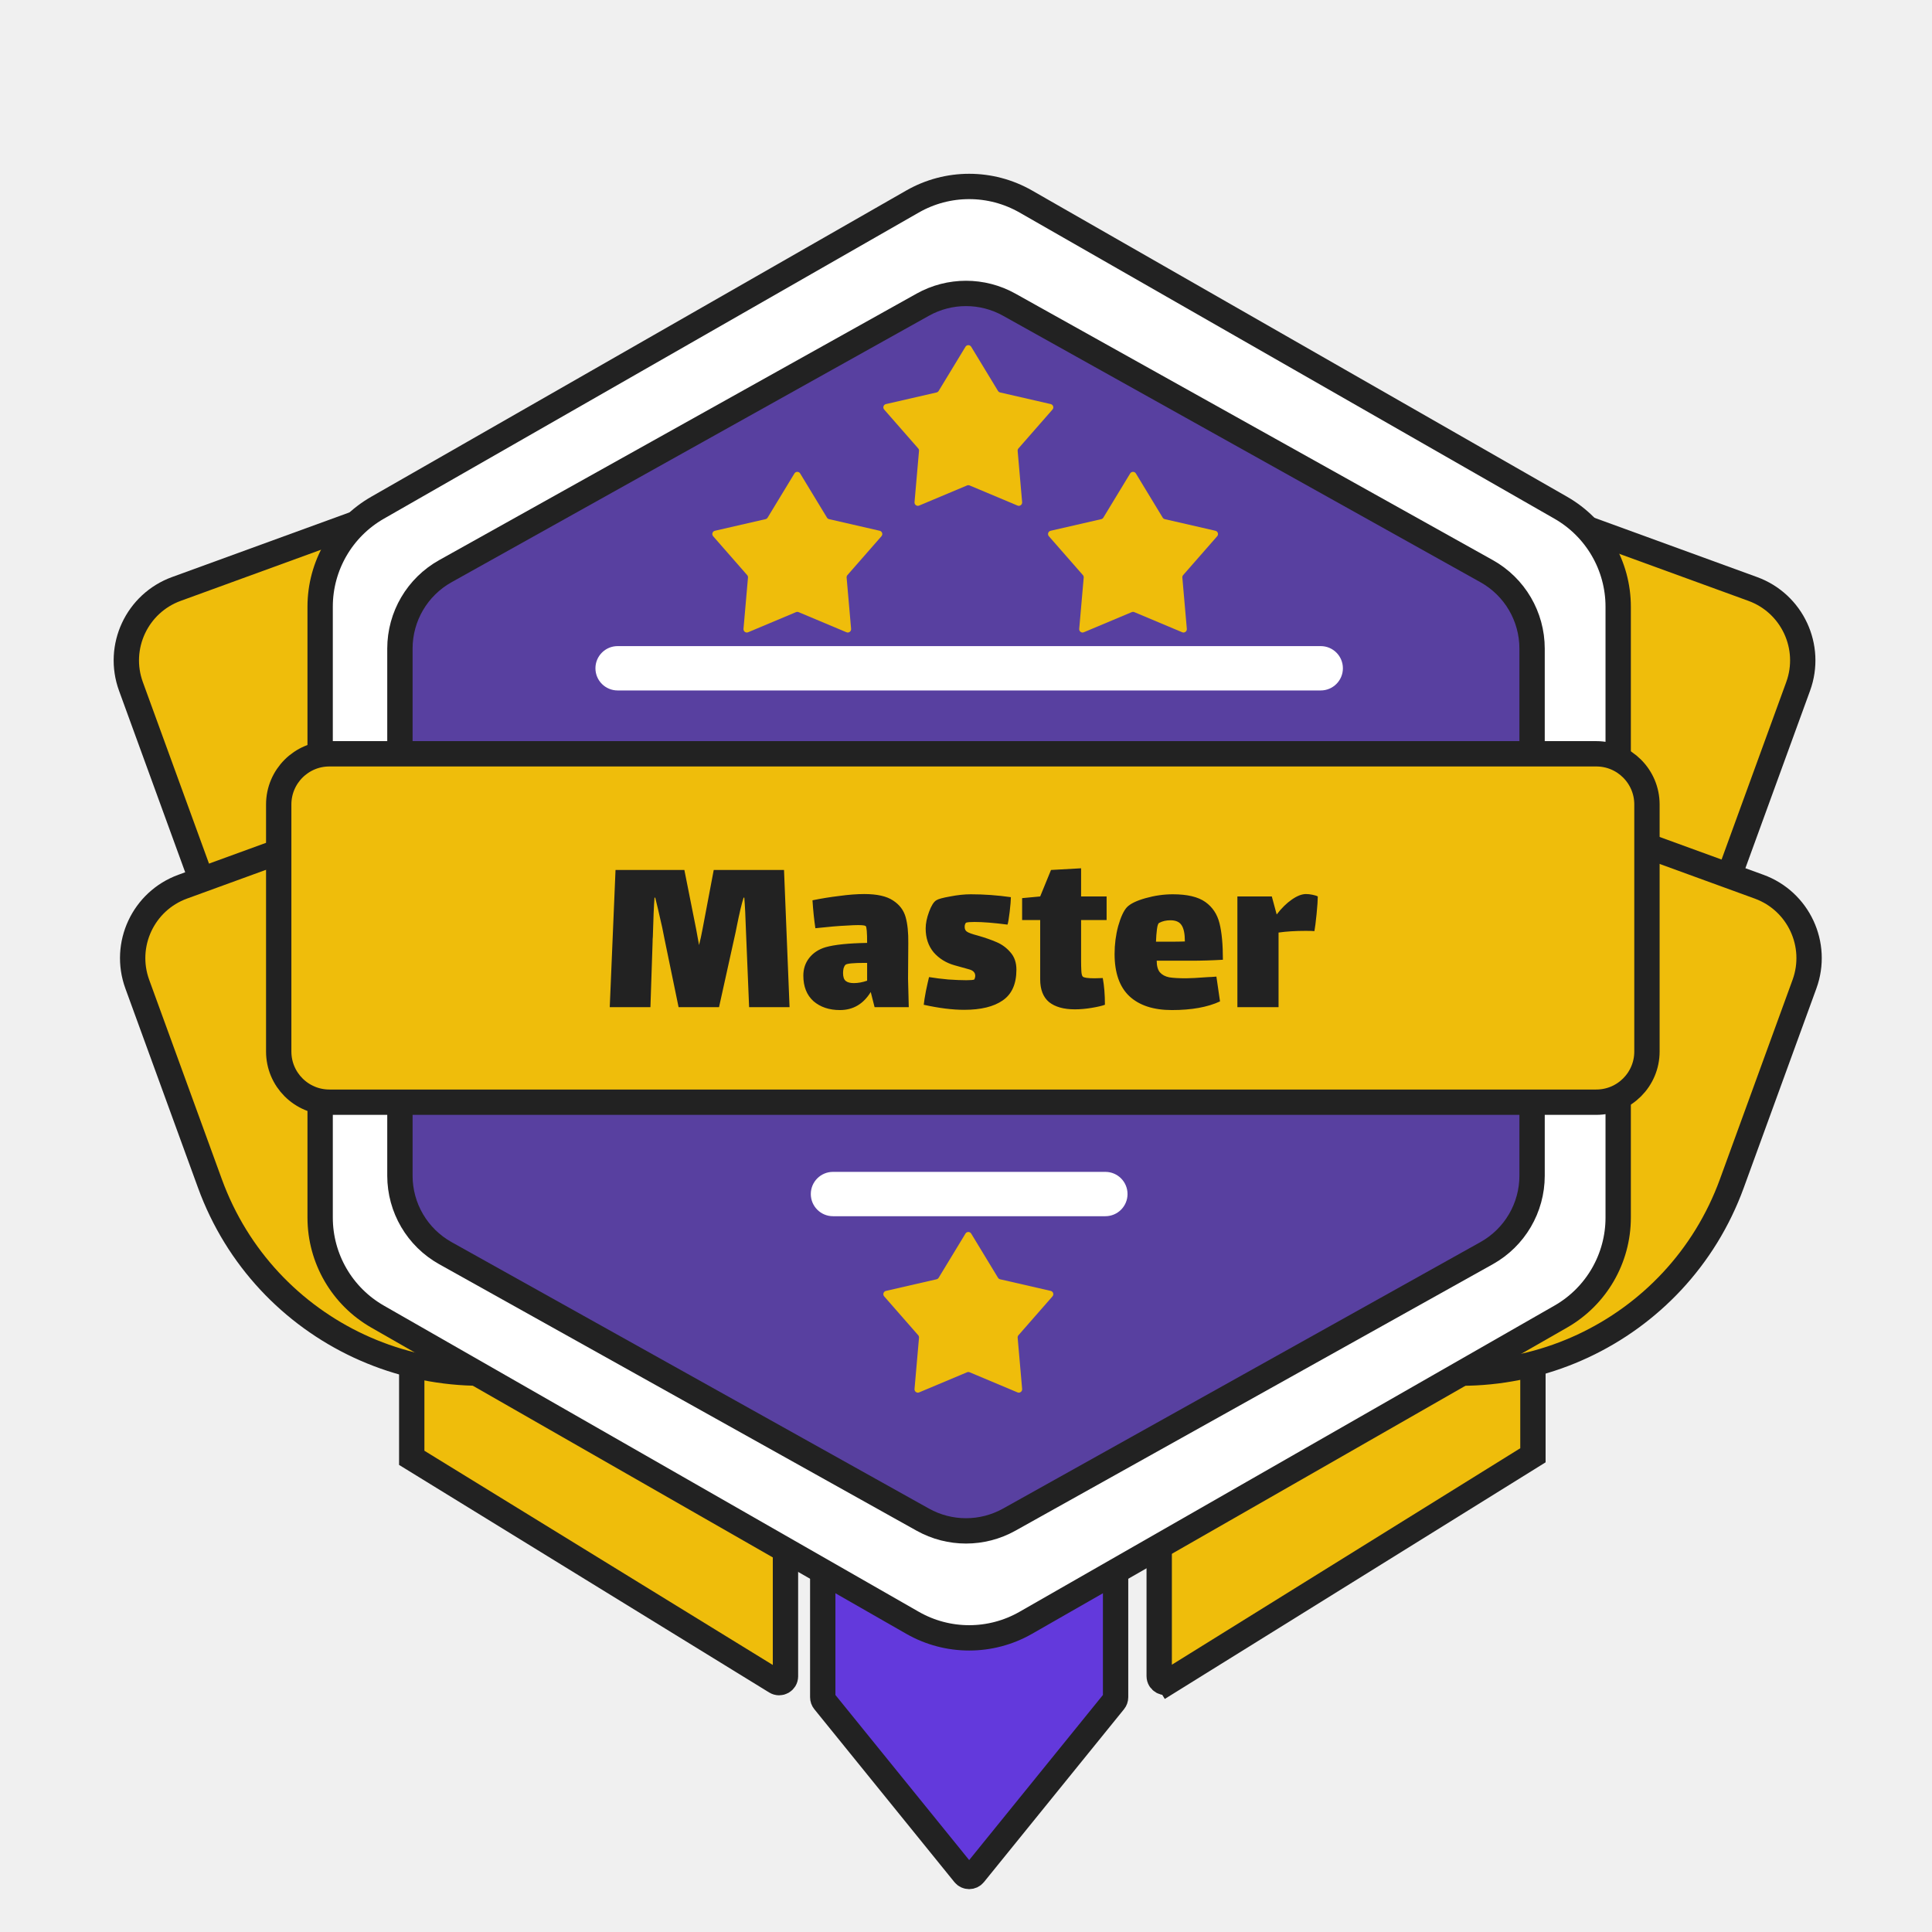
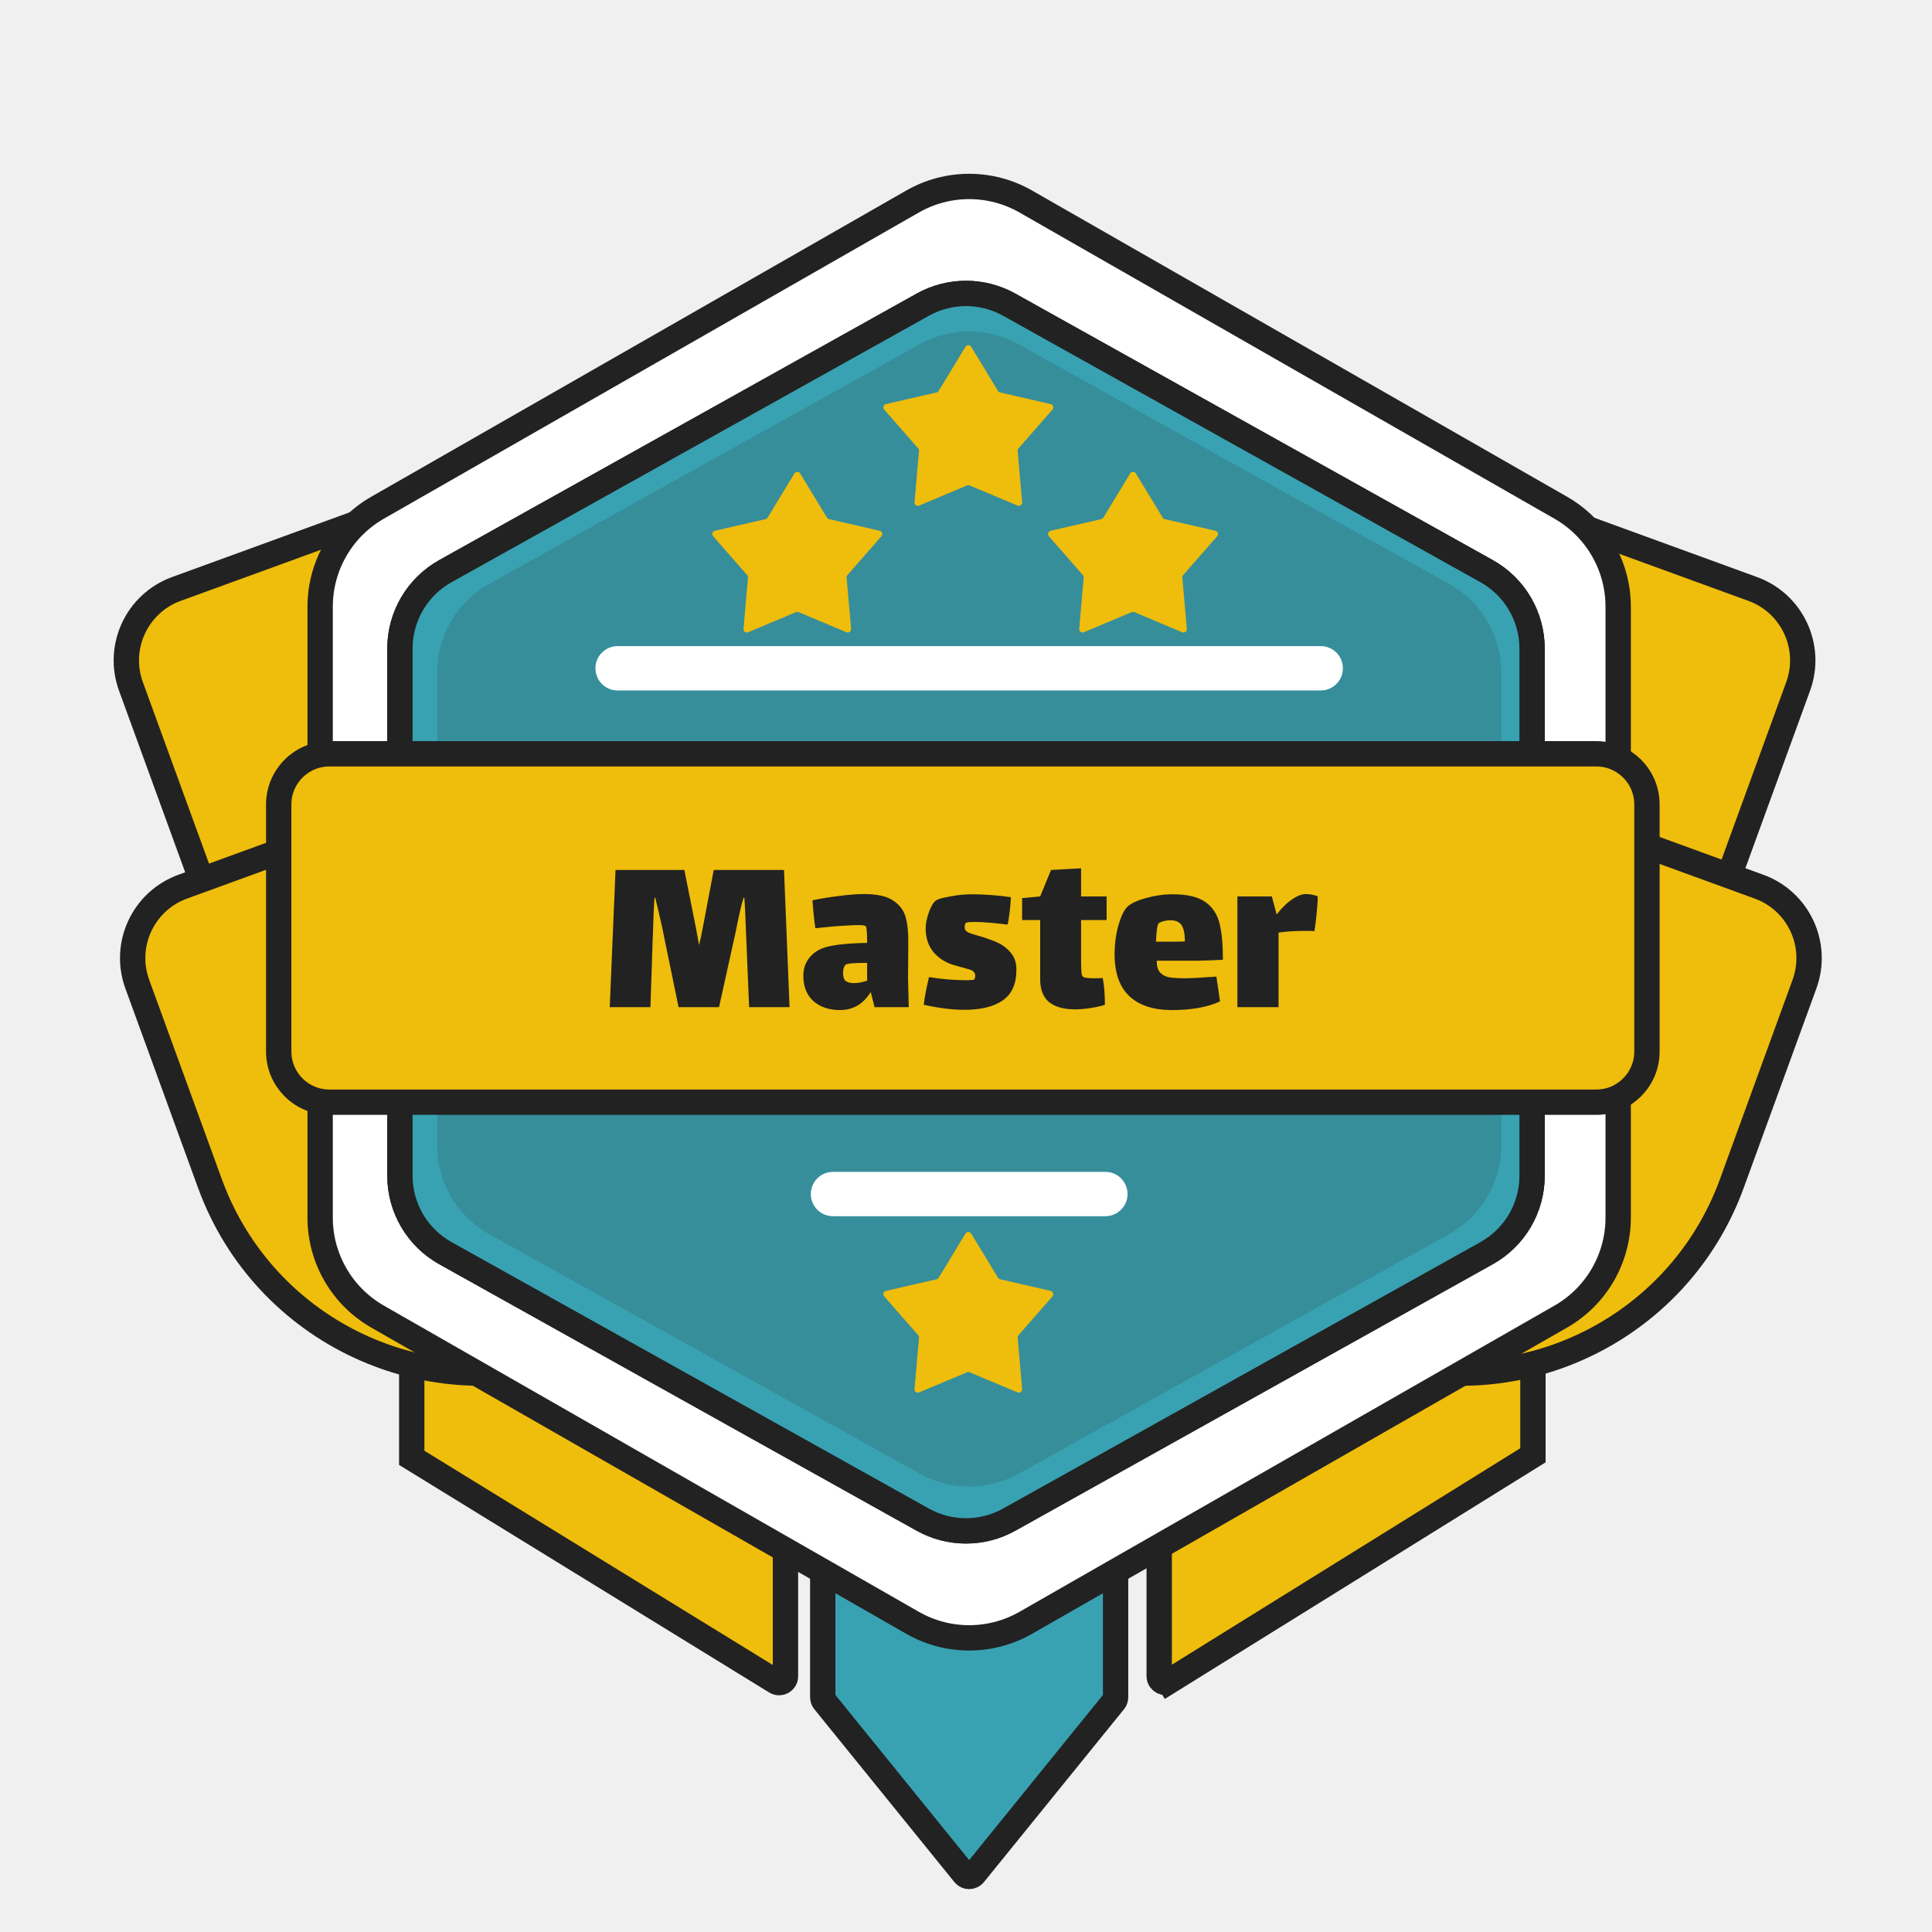
<svg xmlns="http://www.w3.org/2000/svg" width="305" height="305" viewBox="0 0 305 305" fill="none">
-   <path d="M152.223 180.136C152.623 179.642 153.377 179.642 153.777 180.136L175.892 207.433C176.036 207.611 176.115 207.834 176.115 208.063V267.937C176.115 268.166 176.036 268.389 175.892 268.567L153.777 295.864C153.377 296.358 152.623 296.358 152.223 295.864L130.108 268.567C129.964 268.389 129.885 268.166 129.885 267.937V208.063C129.885 207.834 129.964 207.611 130.108 207.433L152.223 180.136Z" fill="#6339DC" stroke="#222222" stroke-width="4" />
+   <path d="M152.223 180.136C152.623 179.642 153.377 179.642 153.777 180.136L175.892 207.433C176.036 207.611 176.115 207.834 176.115 208.063V267.937C176.115 268.166 176.036 268.389 175.892 268.567L153.777 295.864C153.377 296.358 152.623 296.358 152.223 295.864L130.108 268.567C129.964 268.389 129.885 268.166 129.885 267.937V208.063C129.885 207.834 129.964 207.611 130.108 207.433L152.223 180.136Z" fill="#38A2B2" stroke="#222222" stroke-width="4" />
  <path d="M65 82H124V264.634C124 265.416 123.142 265.895 122.476 265.485L65 230.144V82Z" fill="#EFBD0B" stroke="#222222" stroke-width="4" />
  <path d="M242 80H183V264.604C183 265.388 183.862 265.867 184.528 265.453L185.583 267.152L184.528 265.453L242 229.742V80Z" fill="#EFBD0B" stroke="#222222" stroke-width="4" />
  <path d="M198.717 64.564L276.702 92.979C282.929 95.248 286.138 102.135 283.869 108.362L272.4 139.837C263.797 163.448 237.683 175.614 214.073 167.011L167.564 150.065L198.717 64.564Z" fill="#EFBD0B" stroke="#222222" stroke-width="4" />
  <path d="M105.823 64.564L27.839 92.979C21.612 95.248 18.403 102.135 20.672 108.362L32.141 139.837C40.743 163.448 66.858 175.614 90.468 167.011L136.977 150.065L105.823 64.564Z" fill="#EFBD0B" stroke="#222222" stroke-width="4" />
  <path d="M199.717 111.564L277.702 139.979C283.929 142.247 287.138 149.135 284.869 155.362L273.4 186.837C264.797 210.448 238.683 222.614 215.073 214.011L168.564 197.065L199.717 111.564Z" fill="#EFBD0B" stroke="#222222" stroke-width="4" />
  <path d="M106.823 111.564L28.839 139.979C22.612 142.247 19.403 149.135 21.672 155.362L33.141 186.837C41.743 210.448 67.858 222.614 91.468 214.011L137.977 197.065L106.823 111.564Z" fill="#EFBD0B" stroke="#222222" stroke-width="4" />
  <path d="M161.942 31.814C156.402 28.643 149.598 28.643 144.058 31.814L59.599 80.156C53.997 83.362 50.541 89.323 50.541 95.778V192.222C50.541 198.677 53.997 204.638 59.599 207.844L144.058 256.186C149.598 259.357 156.402 259.357 161.942 256.186L246.401 207.844C252.003 204.638 255.459 198.677 255.459 192.222V95.778C255.459 89.323 252.003 83.362 246.401 80.156L161.942 31.814Z" fill="white" stroke="#222222" stroke-width="4" />
-   <path d="M145.676 48.099C149.917 45.732 155.083 45.732 159.324 48.099L234.689 90.168C239.12 92.641 241.866 97.319 241.866 102.393V185.607C241.866 190.681 239.12 195.359 234.689 197.832L159.324 239.901C155.083 242.268 149.917 242.268 145.676 239.901L70.311 197.832C65.88 195.359 63.134 190.681 63.134 185.607V102.393C63.134 97.319 65.88 92.641 70.311 90.168L145.676 48.099Z" fill="#5840A0" stroke="#222222" stroke-width="4" />
+   <path d="M159.324 48.099L234.689 90.168C239.12 92.641 241.866 97.319 241.866 102.393V185.607C241.866 190.681 239.12 195.359 234.689 197.832L159.324 239.901C155.083 242.268 149.917 242.268 145.676 239.901L70.311 197.832C65.88 195.359 63.134 190.681 63.134 185.607V102.393C63.134 97.319 65.88 92.641 70.311 90.168L145.676 48.099C149.917 45.732 155.083 45.732 159.324 48.099Z" fill="#38A2B2" stroke="#222222" stroke-width="4" />
+   <path d="M159.324 48.099L234.689 90.168C239.12 92.641 241.866 97.319 241.866 102.393V185.607C241.866 190.681 239.12 195.359 234.689 197.832L159.324 239.901C155.083 242.268 149.917 242.268 145.676 239.901L70.311 197.832C65.88 195.359 63.134 190.681 63.134 185.607V102.393C63.134 97.319 65.88 92.641 70.311 90.168L145.676 48.099C149.917 45.732 155.083 45.732 159.324 48.099Z" fill="#38A2B2" stroke="#222222" stroke-width="4" />
+   <path d="M145.219 54.33C150.057 51.638 155.943 51.638 160.781 54.33L228.781 92.176C233.854 94.999 237 100.35 237 106.156V180.844C237 186.65 233.854 192.001 228.781 194.824L160.781 232.67C155.943 235.362 150.057 235.362 145.219 232.67L77.219 194.824C72.146 192.001 69 186.65 69 180.844V106.156C69 100.35 72.146 94.999 77.219 92.176L145.219 54.33Z" fill="#368E9B" />
  <rect x="44" y="119" width="216" height="55" rx="8" fill="#EFBD0B" stroke="#222222" stroke-width="4" />
  <path d="M124.645 159H118.261L117.767 147.068C117.691 144.712 117.603 142.926 117.501 141.71H117.387C117.083 142.673 116.729 144.167 116.323 146.194L116.133 147.144L113.511 159H107.127L104.923 148.322L104.543 146.422C104.011 144.066 103.644 142.495 103.441 141.71H103.327C103.226 142.977 103.137 145.041 103.061 147.904C103.036 148.081 103.023 148.36 103.023 148.74L102.681 159H96.259L97.171 137.34H108.039L109.901 146.688L110.357 149.196C110.56 148.411 110.75 147.537 110.927 146.574L112.675 137.34H123.771L124.645 159ZM138.069 159L137.461 156.606C136.295 158.506 134.674 159.456 132.597 159.456C130.899 159.456 129.506 158.987 128.417 158.05C127.353 157.087 126.821 155.745 126.821 154.022C126.821 152.958 127.125 152.033 127.733 151.248C128.366 150.437 129.227 149.867 130.317 149.538C131.735 149.133 133.927 148.905 136.891 148.854C136.891 147.182 136.815 146.295 136.663 146.194C136.536 146.093 136.131 146.042 135.447 146.042C135.016 146.042 134.421 146.067 133.661 146.118C132.445 146.169 130.798 146.308 128.721 146.536C128.518 145.168 128.366 143.699 128.265 142.128C129.607 141.849 131.013 141.621 132.483 141.444C133.952 141.241 135.269 141.14 136.435 141.14C138.461 141.14 139.981 141.482 140.995 142.166C142.008 142.825 142.667 143.699 142.971 144.788C143.275 145.877 143.414 147.258 143.389 148.93L143.351 154.516L143.465 159H138.069ZM134.801 155.2C135.459 155.2 136.156 155.073 136.891 154.82V152.008H136.587C134.712 152.008 133.673 152.109 133.471 152.312C133.344 152.439 133.243 152.629 133.167 152.882C133.116 153.135 133.091 153.376 133.091 153.604C133.091 154.212 133.23 154.63 133.509 154.858C133.787 155.086 134.218 155.2 134.801 155.2ZM160.459 153.072C160.459 155.327 159.737 156.948 158.293 157.936C156.874 158.924 154.847 159.418 152.213 159.418C150.363 159.418 148.235 159.152 145.829 158.62C145.879 158.113 145.993 157.391 146.171 156.454C146.373 155.491 146.538 154.757 146.665 154.25C147.577 154.402 148.59 154.529 149.705 154.63C150.819 154.706 151.769 154.744 152.555 154.744C153.239 154.744 153.657 154.706 153.809 154.63C153.834 154.605 153.859 154.541 153.885 154.44C153.935 154.313 153.961 154.187 153.961 154.06C153.961 153.553 153.644 153.211 153.011 153.034C152.808 152.983 152.035 152.768 150.693 152.388C149.35 152.008 148.248 151.324 147.387 150.336C146.551 149.323 146.133 148.069 146.133 146.574C146.133 145.789 146.31 144.915 146.665 143.952C147.019 142.989 147.399 142.381 147.805 142.128C148.109 141.925 148.843 141.723 150.009 141.52C151.174 141.292 152.251 141.178 153.239 141.178C155.341 141.178 157.457 141.33 159.585 141.634C159.585 142.09 159.521 142.863 159.395 143.952C159.268 145.016 159.154 145.687 159.053 145.966C156.899 145.687 155.164 145.548 153.847 145.548C153.163 145.548 152.719 145.586 152.517 145.662C152.466 145.687 152.415 145.763 152.365 145.89C152.314 145.991 152.289 146.131 152.289 146.308C152.289 146.663 152.403 146.916 152.631 147.068C152.859 147.245 153.454 147.461 154.417 147.714C155.557 148.043 156.532 148.385 157.343 148.74C158.179 149.095 158.901 149.627 159.509 150.336C160.142 151.045 160.459 151.957 160.459 153.072ZM170.67 151.818C170.67 152.274 170.682 152.755 170.708 153.262C170.733 153.743 170.809 154.047 170.936 154.174C171.113 154.351 171.734 154.44 172.798 154.44L174.09 154.402C174.318 155.618 174.432 157.024 174.432 158.62C173.95 158.797 173.241 158.962 172.304 159.114C171.392 159.266 170.518 159.342 169.682 159.342C167.934 159.342 166.578 158.962 165.616 158.202C164.678 157.417 164.21 156.213 164.21 154.592V145.244H161.36V141.786L164.21 141.52L165.92 137.34L170.67 137.074V141.52H174.698V145.244H170.67V151.818ZM187.243 154.44C187.876 154.44 189.054 154.377 190.777 154.25C191.005 154.25 191.423 154.225 192.031 154.174L192.601 158.088C190.65 159 188.117 159.456 185.001 159.456C182.088 159.456 179.846 158.721 178.275 157.252C176.73 155.783 175.957 153.566 175.957 150.602C175.957 149.082 176.147 147.613 176.527 146.194C176.932 144.775 177.388 143.787 177.895 143.23C178.427 142.673 179.415 142.191 180.859 141.786C182.303 141.381 183.734 141.178 185.153 141.178C187.433 141.178 189.143 141.583 190.283 142.394C191.423 143.205 192.17 144.332 192.525 145.776C192.88 147.195 193.057 149.107 193.057 151.514C191.334 151.615 189.65 151.666 188.003 151.666H182.607C182.607 152.477 182.772 153.085 183.101 153.49C183.456 153.895 183.95 154.161 184.583 154.288C185.216 154.389 186.103 154.44 187.243 154.44ZM182.987 145.7C182.835 145.776 182.721 146.105 182.645 146.688C182.569 147.271 182.518 147.929 182.493 148.664H184.469C185.66 148.664 186.521 148.651 187.053 148.626C187.053 147.41 186.876 146.549 186.521 146.042C186.192 145.535 185.609 145.282 184.773 145.282C184.089 145.282 183.494 145.421 182.987 145.7ZM206.174 141.14C206.503 141.14 206.845 141.178 207.2 141.254C207.58 141.33 207.859 141.419 208.036 141.52C208.036 142.077 207.973 143.002 207.846 144.294C207.719 145.561 207.605 146.46 207.504 146.992C207.251 146.967 206.782 146.954 206.098 146.954C204.502 146.954 203.083 147.043 201.842 147.22V159H195.344V141.52H200.778L201.538 144.332H201.576C202.311 143.369 203.096 142.597 203.932 142.014C204.768 141.431 205.515 141.14 206.174 141.14Z" fill="#222222" />
  <rect x="94" y="102" width="118" height="7" rx="3.5" fill="white" />
  <rect x="128" y="185" width="50" height="7" rx="3.5" fill="white" />
  <path d="M152.416 54.744C152.622 54.405 153.114 54.405 153.32 54.744L157.552 61.716C157.626 61.838 157.746 61.925 157.885 61.957L165.874 63.791C166.264 63.88 166.417 64.353 166.153 64.654L160.782 70.788C160.688 70.896 160.641 71.039 160.654 71.182L161.362 79.279C161.397 79.675 160.998 79.966 160.632 79.812L153.073 76.637C152.942 76.582 152.794 76.582 152.663 76.637L145.104 79.812C144.738 79.966 144.339 79.675 144.373 79.279L145.082 71.182C145.095 71.039 145.048 70.896 144.953 70.788L139.582 64.654C139.319 64.353 139.472 63.88 139.862 63.791L147.851 61.957C147.99 61.925 148.11 61.838 148.184 61.716L152.416 54.744Z" fill="#EFBD0B" />
  <path d="M178.416 74.744C178.622 74.405 179.114 74.405 179.32 74.744L183.552 81.716C183.626 81.838 183.746 81.925 183.885 81.957L191.874 83.791C192.264 83.88 192.417 84.353 192.153 84.654L186.782 90.788C186.688 90.896 186.641 91.039 186.654 91.182L187.362 99.279C187.397 99.675 186.998 99.966 186.632 99.812L179.073 96.637C178.942 96.582 178.794 96.582 178.663 96.637L171.104 99.812C170.738 99.966 170.339 99.675 170.373 99.279L171.082 91.182C171.095 91.039 171.048 90.896 170.953 90.788L165.582 84.654C165.319 84.353 165.472 83.88 165.862 83.791L173.851 81.957C173.99 81.925 174.11 81.838 174.184 81.716L178.416 74.744Z" fill="#EFBD0B" />
  <path d="M152.416 194.744C152.622 194.405 153.114 194.405 153.32 194.744L157.552 201.716C157.626 201.838 157.746 201.925 157.885 201.957L165.874 203.791C166.264 203.88 166.417 204.353 166.153 204.654L160.782 210.788C160.688 210.896 160.641 211.039 160.654 211.182L161.362 219.279C161.397 219.675 160.998 219.966 160.632 219.812L153.073 216.637C152.942 216.582 152.794 216.582 152.663 216.637L145.104 219.812C144.738 219.966 144.339 219.675 144.373 219.279L145.082 211.182C145.095 211.039 145.048 210.896 144.953 210.788L139.582 204.654C139.319 204.353 139.472 203.88 139.862 203.791L147.851 201.957C147.99 201.925 148.11 201.838 148.184 201.716L152.416 194.744Z" fill="#EFBD0B" />
  <path d="M125.416 74.744C125.622 74.405 126.114 74.405 126.32 74.744L130.552 81.716C130.626 81.838 130.746 81.925 130.885 81.957L138.874 83.791C139.264 83.88 139.417 84.353 139.153 84.654L133.782 90.788C133.688 90.896 133.641 91.039 133.654 91.182L134.362 99.279C134.397 99.675 133.998 99.966 133.632 99.812L126.073 96.637C125.942 96.582 125.794 96.582 125.663 96.637L118.104 99.812C117.738 99.966 117.339 99.675 117.373 99.279L118.082 91.182C118.095 91.039 118.048 90.896 117.953 90.788L112.582 84.654C112.319 84.353 112.472 83.88 112.862 83.791L120.851 81.957C120.99 81.925 121.11 81.838 121.184 81.716L125.416 74.744Z" fill="#EFBD0B" />
</svg>
